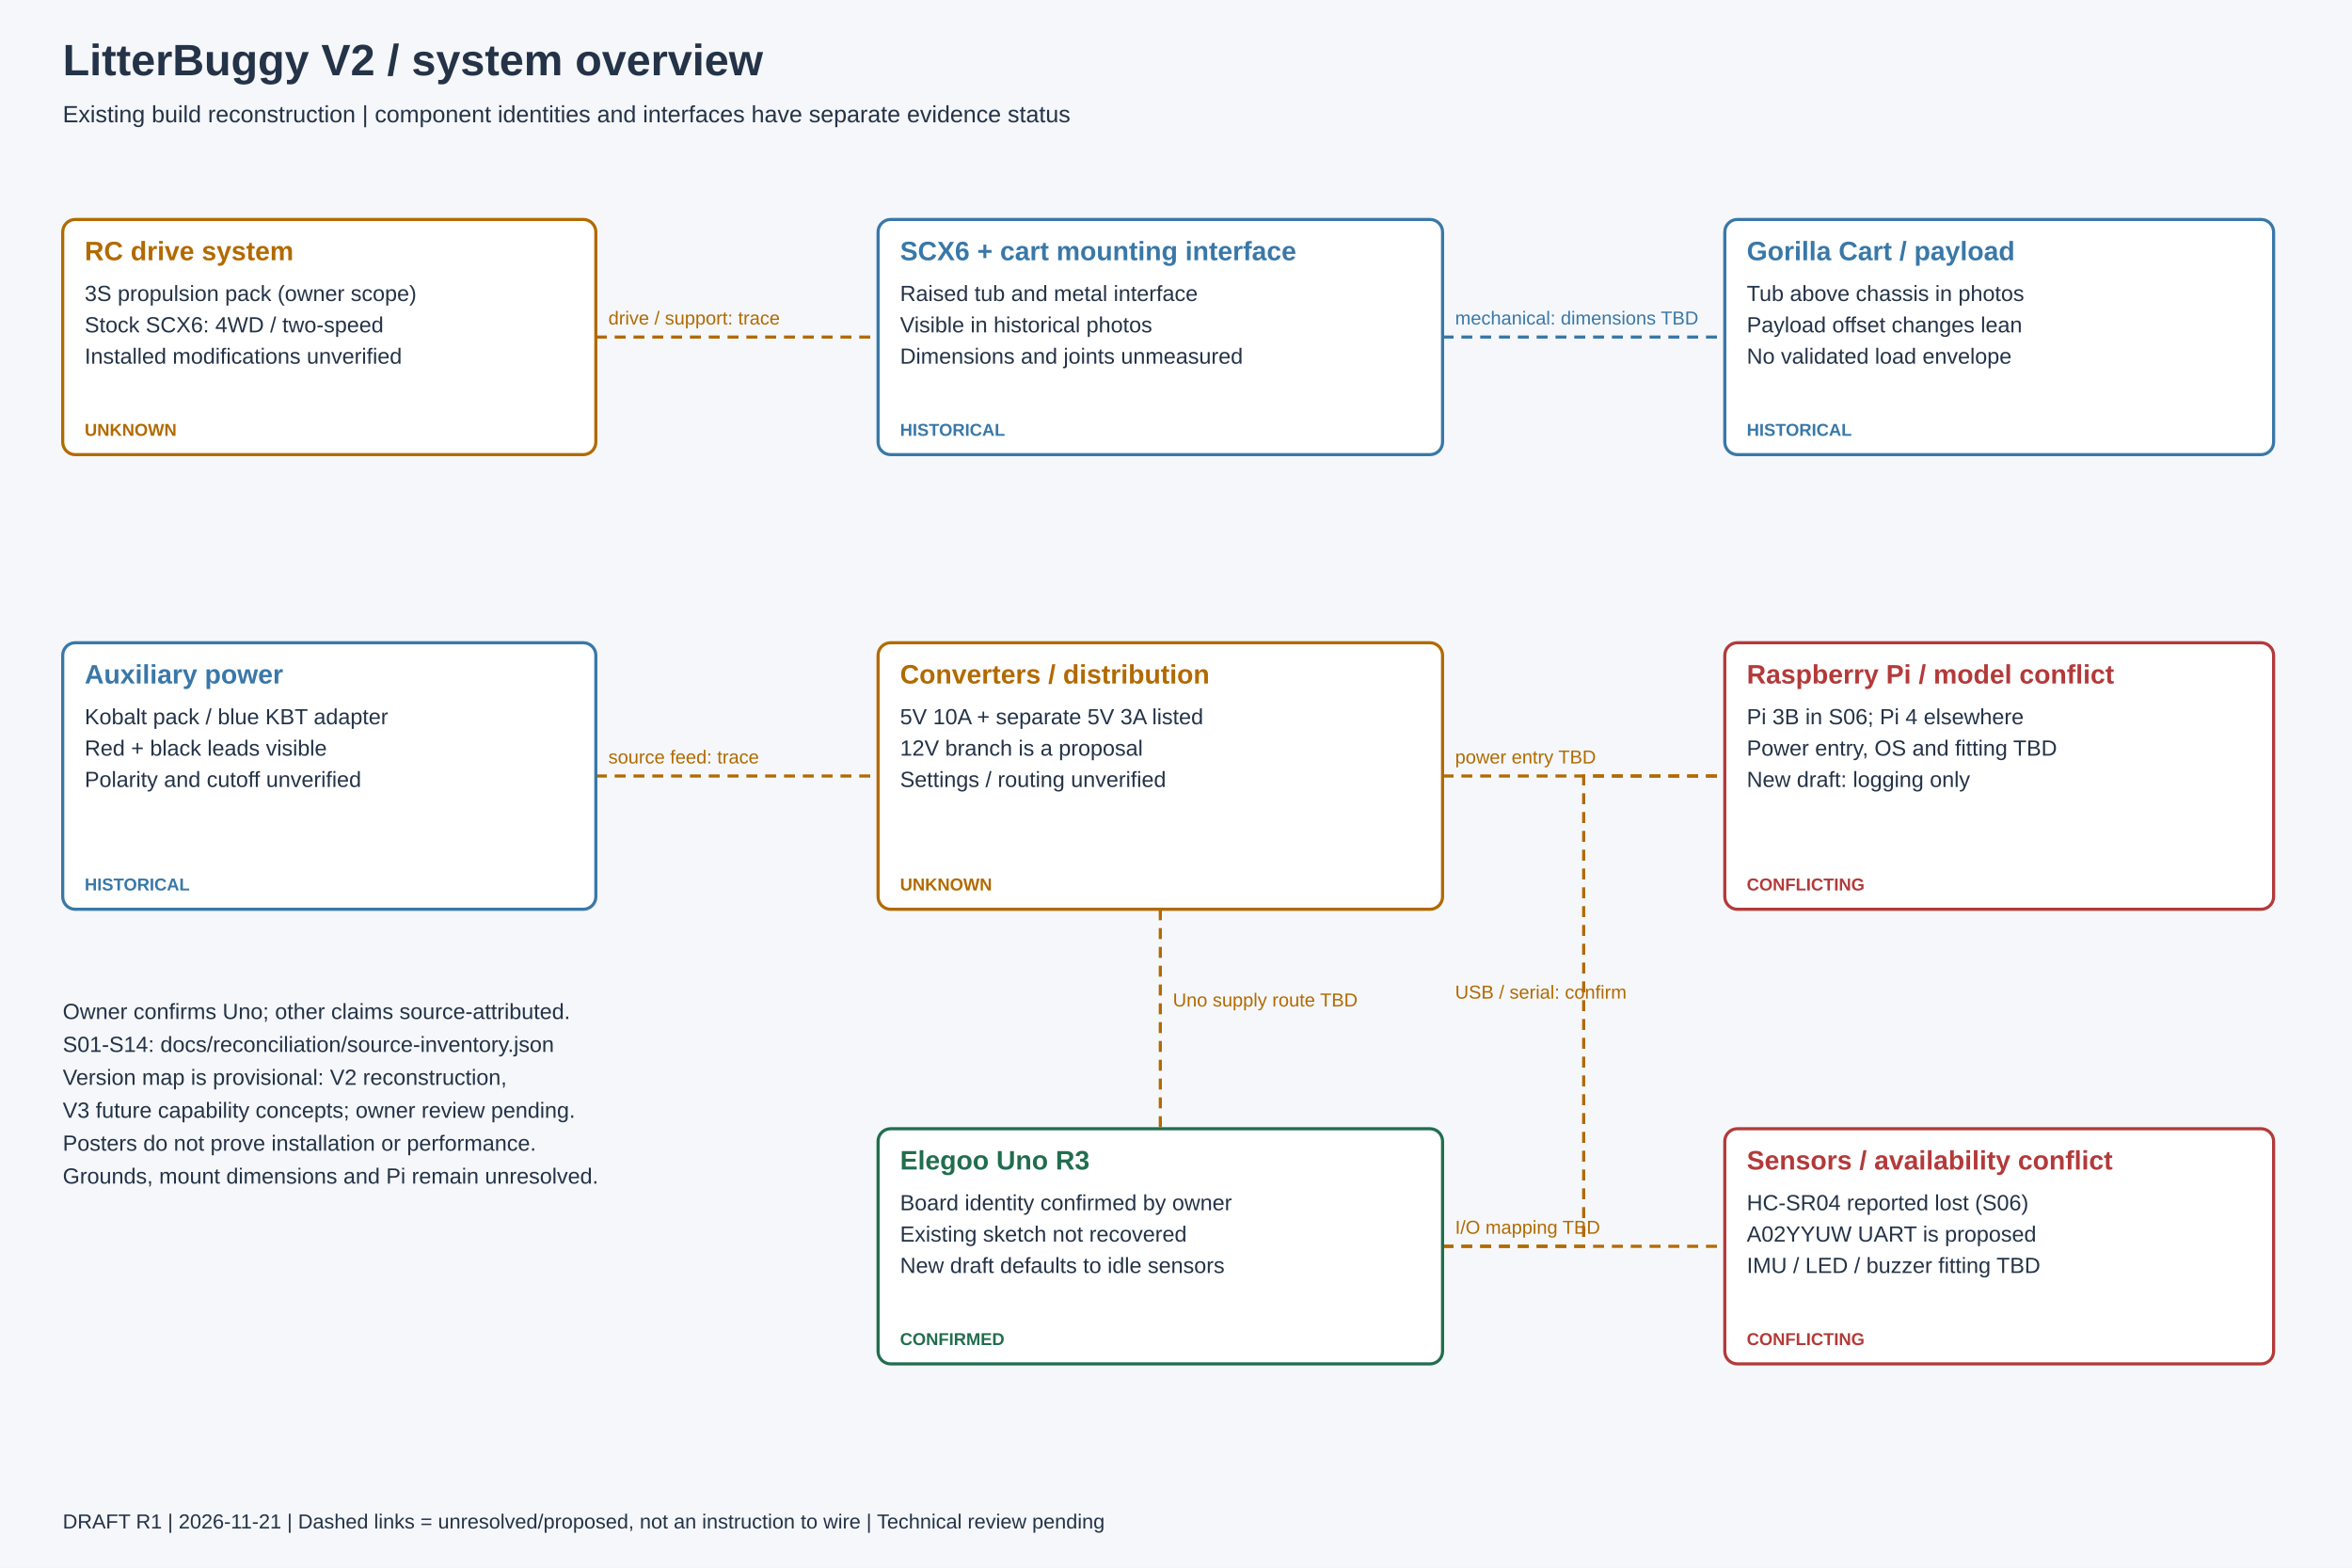
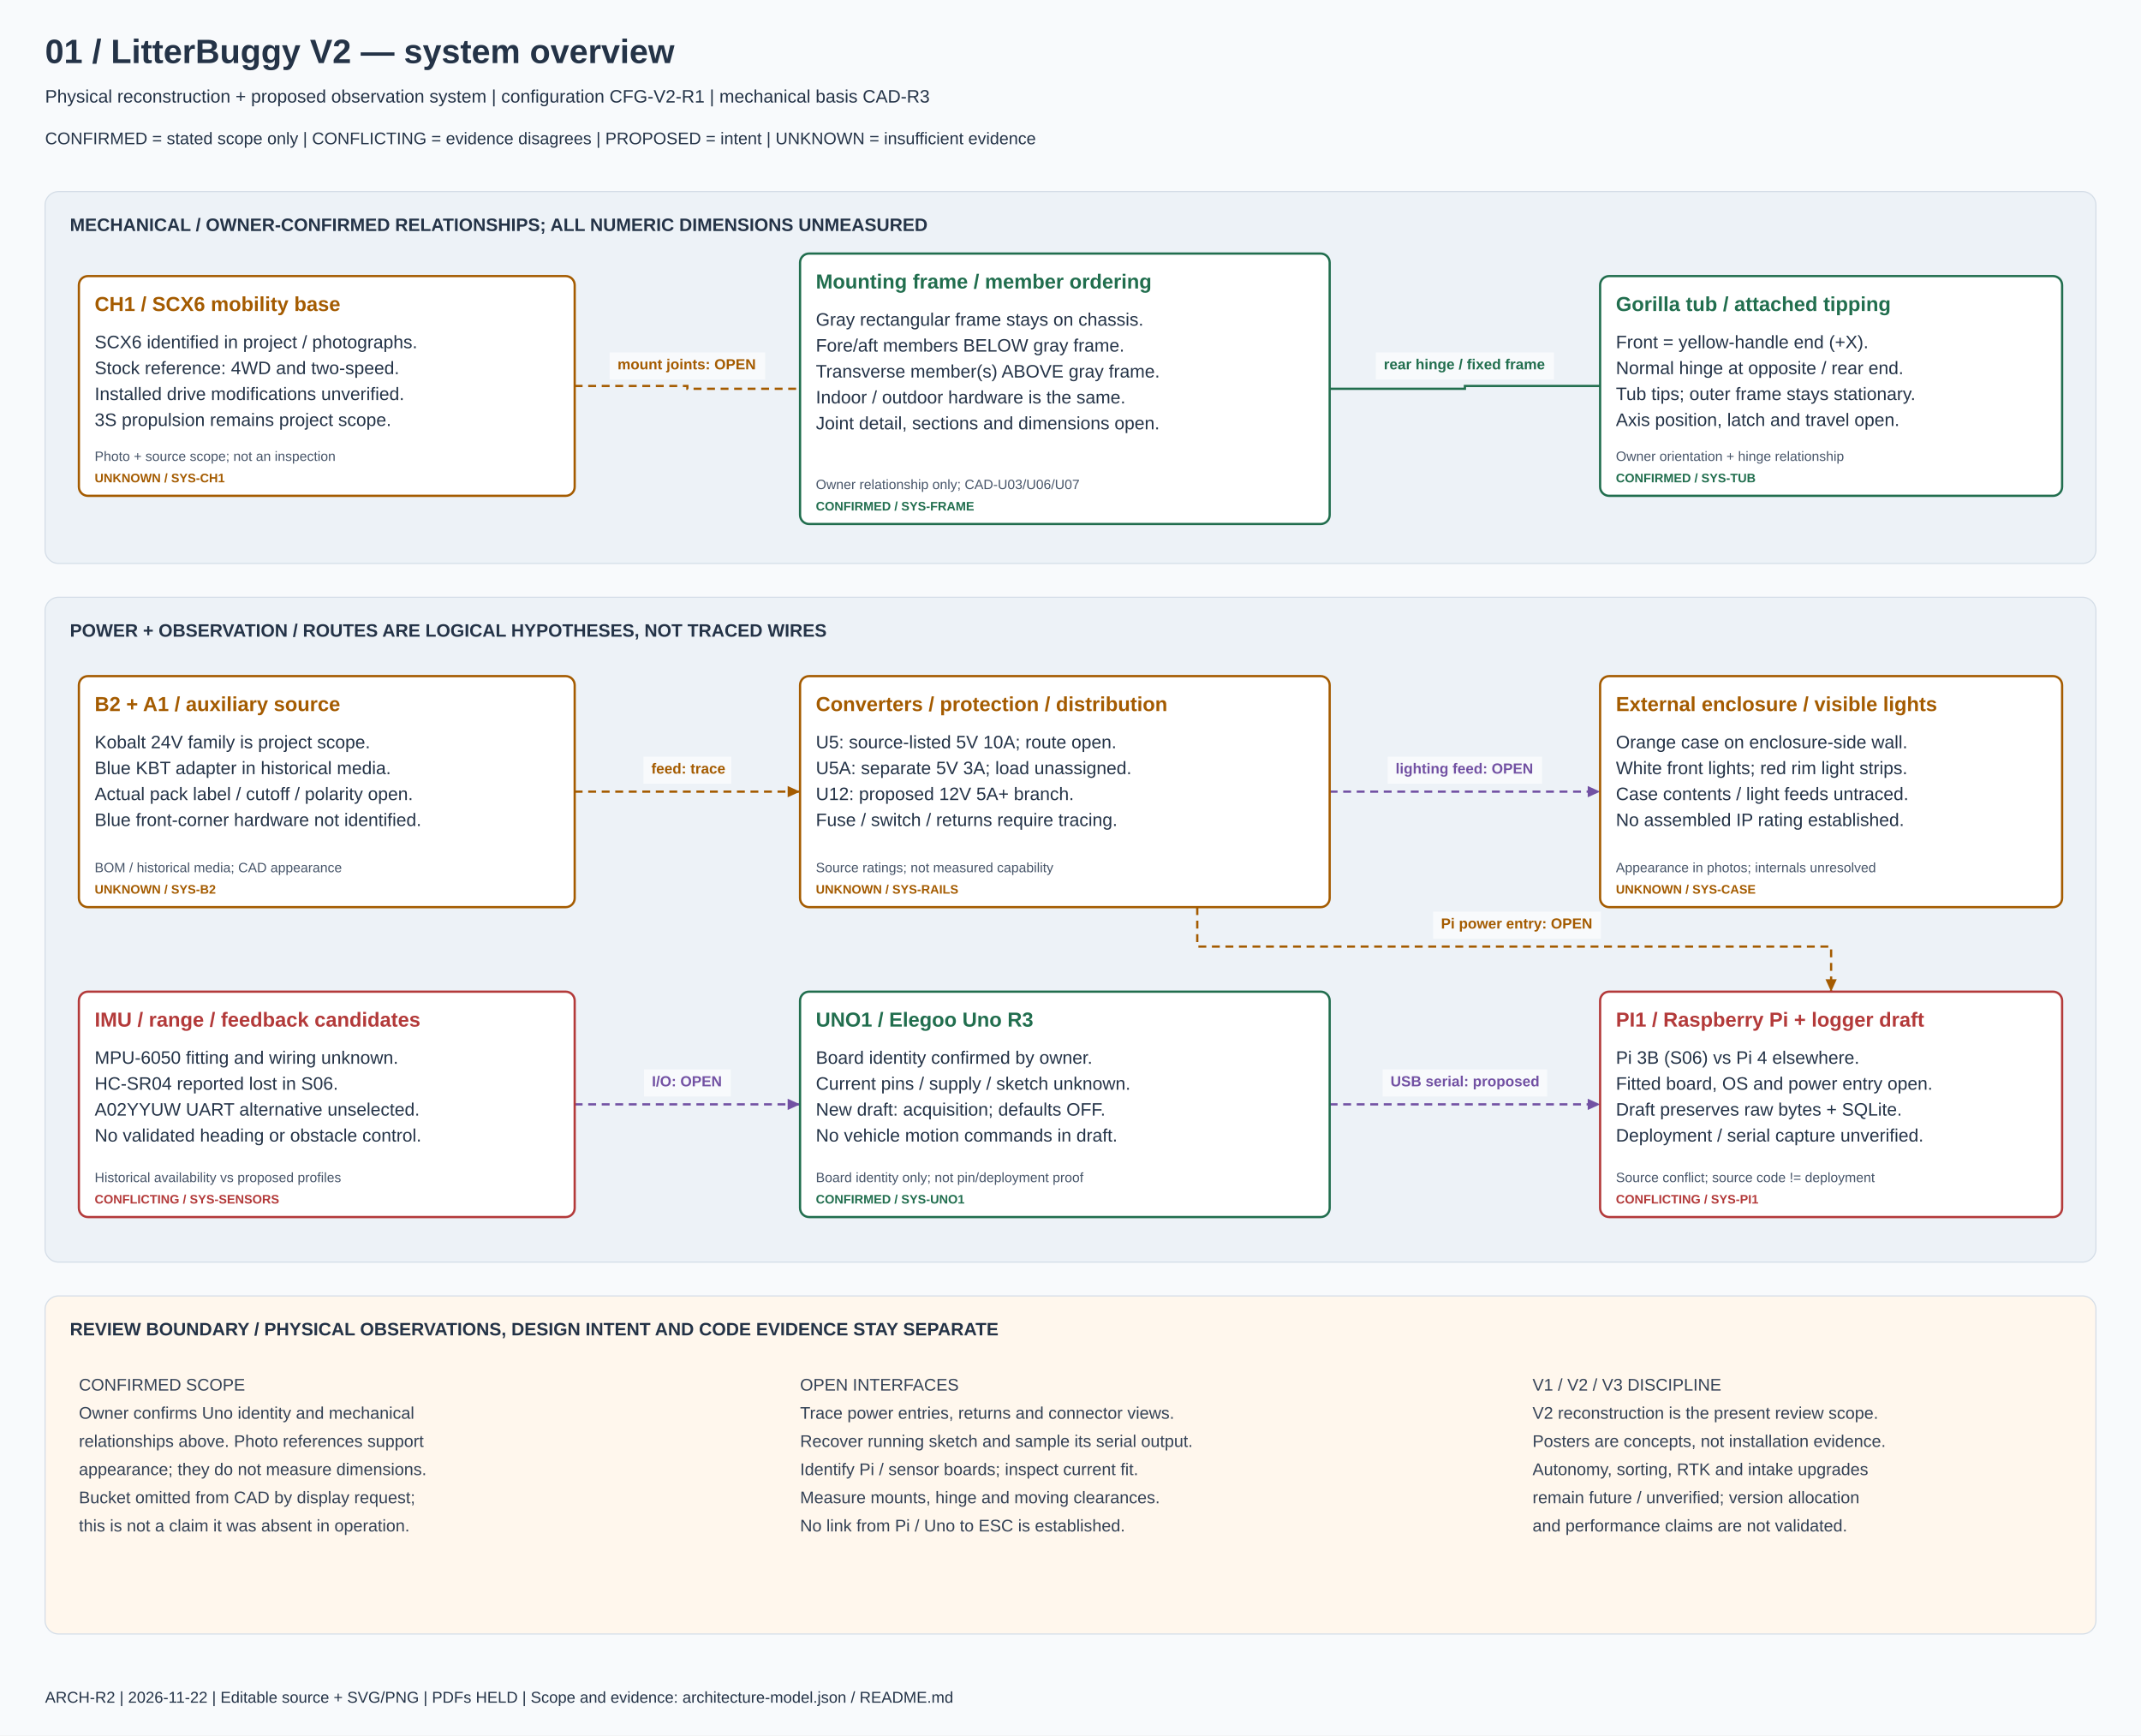
- <svg xmlns="http://www.w3.org/2000/svg" width="1500" height="1000" viewBox="0 0 1500 1000">
-   <rect width="1500" height="1000" fill="#f5f7fa" />
-   <text x="40" y="48" font-family="Arial,sans-serif" font-size="28" font-weight="700" fill="#243347">LitterBuggy V2 / system overview</text>
-   <text x="40" y="78" font-family="Arial,sans-serif" font-size="15" font-weight="400" fill="#243347">Existing build reconstruction | component identities and interfaces have separate evidence status</text>
-   <polyline points="380,215.0 470.0,215.0 470.0,215.0 560,215.0" fill="none" stroke="#b26a00" stroke-width="2" stroke-dasharray="7 5" />
-   <text x="388" y="207.0" font-family="Arial,sans-serif" font-size="12" font-weight="400" fill="#b26a00">drive / support: trace</text>
-   <polyline points="920,215.0 1010.0,215.0 1010.0,215.0 1100,215.0" fill="none" stroke="#3978a8" stroke-width="2" stroke-dasharray="7 5" />
-   <text x="928" y="207.0" font-family="Arial,sans-serif" font-size="12" font-weight="400" fill="#3978a8">mechanical: dimensions TBD</text>
-   <polyline points="380,495.0 470.0,495.0 470.0,495.0 560,495.0" fill="none" stroke="#b26a00" stroke-width="2" stroke-dasharray="7 5" />
-   <text x="388" y="487.0" font-family="Arial,sans-serif" font-size="12" font-weight="400" fill="#b26a00">source feed: trace</text>
-   <polyline points="920,495.0 1010.0,495.0 1010.0,495.0 1100,495.0" fill="none" stroke="#b26a00" stroke-width="2" stroke-dasharray="7 5" />
-   <text x="928" y="487.0" font-family="Arial,sans-serif" font-size="12" font-weight="400" fill="#b26a00">power entry TBD</text>
-   <polyline points="740.0,580 740.0,580 740.0,720 740.0,720" fill="none" stroke="#b26a00" stroke-width="2" stroke-dasharray="7 5" />
-   <text x="748.0" y="642.0" font-family="Arial,sans-serif" font-size="12" font-weight="400" fill="#b26a00">Uno supply route TBD</text>
-   <polyline points="920,795.0 1010.0,795.0 1010.0,495.0 1100,495.0" fill="none" stroke="#b26a00" stroke-width="2" stroke-dasharray="7 5" />
-   <text x="928" y="637.0" font-family="Arial,sans-serif" font-size="12" font-weight="400" fill="#b26a00">USB / serial: confirm</text>
-   <polyline points="920,795.0 1010.0,795.0 1010.0,795.0 1100,795.0" fill="none" stroke="#b26a00" stroke-width="2" stroke-dasharray="7 5" />
-   <text x="928" y="787.0" font-family="Arial,sans-serif" font-size="12" font-weight="400" fill="#b26a00">I/O mapping TBD</text>
-   <rect x="40" y="140" width="340" height="150" rx="8" fill="white" stroke="#b26a00" stroke-width="2" />
-   <text x="54" y="166" font-family="Arial,sans-serif" font-size="17" font-weight="700" fill="#b26a00">RC drive system</text>
-   <text x="54" y="192" font-family="Arial,sans-serif" font-size="14" font-weight="400" fill="#243347">3S propulsion pack (owner scope)</text>
-   <text x="54" y="212" font-family="Arial,sans-serif" font-size="14" font-weight="400" fill="#243347">Stock SCX6: 4WD / two-speed</text>
-   <text x="54" y="232" font-family="Arial,sans-serif" font-size="14" font-weight="400" fill="#243347">Installed modifications unverified</text>
-   <text x="54" y="278" font-family="Arial,sans-serif" font-size="11" font-weight="700" fill="#b26a00">UNKNOWN</text>
-   <rect x="560" y="140" width="360" height="150" rx="8" fill="white" stroke="#3978a8" stroke-width="2" />
-   <text x="574" y="166" font-family="Arial,sans-serif" font-size="17" font-weight="700" fill="#3978a8">SCX6 + cart mounting interface</text>
-   <text x="574" y="192" font-family="Arial,sans-serif" font-size="14" font-weight="400" fill="#243347">Raised tub and metal interface</text>
-   <text x="574" y="212" font-family="Arial,sans-serif" font-size="14" font-weight="400" fill="#243347">Visible in historical photos</text>
-   <text x="574" y="232" font-family="Arial,sans-serif" font-size="14" font-weight="400" fill="#243347">Dimensions and joints unmeasured</text>
-   <text x="574" y="278" font-family="Arial,sans-serif" font-size="11" font-weight="700" fill="#3978a8">HISTORICAL</text>
-   <rect x="1100" y="140" width="350" height="150" rx="8" fill="white" stroke="#3978a8" stroke-width="2" />
-   <text x="1114" y="166" font-family="Arial,sans-serif" font-size="17" font-weight="700" fill="#3978a8">Gorilla Cart / payload</text>
-   <text x="1114" y="192" font-family="Arial,sans-serif" font-size="14" font-weight="400" fill="#243347">Tub above chassis in photos</text>
-   <text x="1114" y="212" font-family="Arial,sans-serif" font-size="14" font-weight="400" fill="#243347">Payload offset changes lean</text>
-   <text x="1114" y="232" font-family="Arial,sans-serif" font-size="14" font-weight="400" fill="#243347">No validated load envelope</text>
-   <text x="1114" y="278" font-family="Arial,sans-serif" font-size="11" font-weight="700" fill="#3978a8">HISTORICAL</text>
-   <rect x="40" y="410" width="340" height="170" rx="8" fill="white" stroke="#3978a8" stroke-width="2" />
-   <text x="54" y="436" font-family="Arial,sans-serif" font-size="17" font-weight="700" fill="#3978a8">Auxiliary power</text>
-   <text x="54" y="462" font-family="Arial,sans-serif" font-size="14" font-weight="400" fill="#243347">Kobalt pack / blue KBT adapter</text>
-   <text x="54" y="482" font-family="Arial,sans-serif" font-size="14" font-weight="400" fill="#243347">Red + black leads visible</text>
-   <text x="54" y="502" font-family="Arial,sans-serif" font-size="14" font-weight="400" fill="#243347">Polarity and cutoff unverified</text>
-   <text x="54" y="568" font-family="Arial,sans-serif" font-size="11" font-weight="700" fill="#3978a8">HISTORICAL</text>
-   <rect x="560" y="410" width="360" height="170" rx="8" fill="white" stroke="#b26a00" stroke-width="2" />
-   <text x="574" y="436" font-family="Arial,sans-serif" font-size="17" font-weight="700" fill="#b26a00">Converters / distribution</text>
-   <text x="574" y="462" font-family="Arial,sans-serif" font-size="14" font-weight="400" fill="#243347">5V 10A + separate 5V 3A listed</text>
-   <text x="574" y="482" font-family="Arial,sans-serif" font-size="14" font-weight="400" fill="#243347">12V branch is a proposal</text>
-   <text x="574" y="502" font-family="Arial,sans-serif" font-size="14" font-weight="400" fill="#243347">Settings / routing unverified</text>
-   <text x="574" y="568" font-family="Arial,sans-serif" font-size="11" font-weight="700" fill="#b26a00">UNKNOWN</text>
-   <rect x="1100" y="410" width="350" height="170" rx="8" fill="white" stroke="#b33a3a" stroke-width="2" />
-   <text x="1114" y="436" font-family="Arial,sans-serif" font-size="17" font-weight="700" fill="#b33a3a">Raspberry Pi / model conflict</text>
-   <text x="1114" y="462" font-family="Arial,sans-serif" font-size="14" font-weight="400" fill="#243347">Pi 3B in S06; Pi 4 elsewhere</text>
-   <text x="1114" y="482" font-family="Arial,sans-serif" font-size="14" font-weight="400" fill="#243347">Power entry, OS and fitting TBD</text>
-   <text x="1114" y="502" font-family="Arial,sans-serif" font-size="14" font-weight="400" fill="#243347">New draft: logging only</text>
-   <text x="1114" y="568" font-family="Arial,sans-serif" font-size="11" font-weight="700" fill="#b33a3a">CONFLICTING</text>
-   <rect x="560" y="720" width="360" height="150" rx="8" fill="white" stroke="#216e4e" stroke-width="2" />
-   <text x="574" y="746" font-family="Arial,sans-serif" font-size="17" font-weight="700" fill="#216e4e">Elegoo Uno R3</text>
-   <text x="574" y="772" font-family="Arial,sans-serif" font-size="14" font-weight="400" fill="#243347">Board identity confirmed by owner</text>
-   <text x="574" y="792" font-family="Arial,sans-serif" font-size="14" font-weight="400" fill="#243347">Existing sketch not recovered</text>
-   <text x="574" y="812" font-family="Arial,sans-serif" font-size="14" font-weight="400" fill="#243347">New draft defaults to idle sensors</text>
-   <text x="574" y="858" font-family="Arial,sans-serif" font-size="11" font-weight="700" fill="#216e4e">CONFIRMED</text>
-   <rect x="1100" y="720" width="350" height="150" rx="8" fill="white" stroke="#b33a3a" stroke-width="2" />
-   <text x="1114" y="746" font-family="Arial,sans-serif" font-size="17" font-weight="700" fill="#b33a3a">Sensors / availability conflict</text>
-   <text x="1114" y="772" font-family="Arial,sans-serif" font-size="14" font-weight="400" fill="#243347">HC-SR04 reported lost (S06)</text>
-   <text x="1114" y="792" font-family="Arial,sans-serif" font-size="14" font-weight="400" fill="#243347">A02YYUW UART is proposed</text>
-   <text x="1114" y="812" font-family="Arial,sans-serif" font-size="14" font-weight="400" fill="#243347">IMU / LED / buzzer fitting TBD</text>
-   <text x="1114" y="858" font-family="Arial,sans-serif" font-size="11" font-weight="700" fill="#b33a3a">CONFLICTING</text>
-   <text x="40" y="650" font-family="Arial,sans-serif" font-size="14" font-weight="400" fill="#243347">Owner confirms Uno; other claims source-attributed.</text>
-   <text x="40" y="671" font-family="Arial,sans-serif" font-size="14" font-weight="400" fill="#243347">S01-S14: docs/reconciliation/source-inventory.json</text>
-   <text x="40" y="692" font-family="Arial,sans-serif" font-size="14" font-weight="400" fill="#243347">Version map is provisional: V2 reconstruction,</text>
-   <text x="40" y="713" font-family="Arial,sans-serif" font-size="14" font-weight="400" fill="#243347">V3 future capability concepts; owner review pending.</text>
-   <text x="40" y="734" font-family="Arial,sans-serif" font-size="14" font-weight="400" fill="#243347">Posters do not prove installation or performance.</text>
-   <text x="40" y="755" font-family="Arial,sans-serif" font-size="14" font-weight="400" fill="#243347">Grounds, mount dimensions and Pi remain unresolved.</text>
-   <text x="40" y="975" font-family="Arial,sans-serif" font-size="13" font-weight="400" fill="#243347">DRAFT R1 | 2026-11-21 | Dashed links = unresolved/proposed, not an instruction to wire | Technical review pending</text>
+ <svg xmlns="http://www.w3.org/2000/svg" width="1900" height="1540" viewBox="0 0 1900 1540" role="img">
+   <rect width="1900" height="1540" fill="#f8fafc" />
+   <rect x="40" y="170" width="1820" height="330" rx="12" fill="#edf2f7" stroke="#d4dde7" />
+   <rect x="40" y="530" width="1820" height="590" rx="12" fill="#edf2f7" stroke="#d4dde7" />
+   <rect x="40" y="1150" width="1820" height="300" rx="12" fill="#fff7ed" stroke="#d4dde7" />
+   <polyline id="SYS-E01" points="510,342.5 610.0,342.5 610.0,345.0 710,345.0" fill="none" stroke="#a45b00" stroke-width="2" stroke-dasharray="7 5" />
+   <polyline id="SYS-E02" points="1180,345.0 1300.0,345.0 1300.0,342.5 1420,342.5" fill="none" stroke="#216e4e" stroke-width="2" />
+   <polyline id="SYS-E03" points="510,702.5 710,702.5" fill="none" stroke="#a45b00" stroke-width="2" stroke-dasharray="7 5" />
+   <polygon points="710,702.5 699.0,697.5 699.0,707.5" fill="#a45b00" />
+   <polyline id="SYS-E04" points="1180,702.5 1420,702.5" fill="none" stroke="#7251a3" stroke-width="2" stroke-dasharray="7 5" />
+   <polygon points="1420,702.5 1409.0,697.5 1409.0,707.5" fill="#7251a3" />
+   <polyline id="SYS-E05" points="1062.5,805 1062.5,840 1625,840 1625.0,880" fill="none" stroke="#a45b00" stroke-width="2" stroke-dasharray="7 5" />
+   <polygon points="1625.0,880 1630.0,869.0 1620.0,869.0" fill="#a45b00" />
+   <polyline id="SYS-E06" points="510,980.0 710,980.0" fill="none" stroke="#7251a3" stroke-width="2" stroke-dasharray="7 5" />
+   <polygon points="710,980.0 699.0,975.0 699.0,985.0" fill="#7251a3" />
+   <polyline id="SYS-E07" points="1180,980.0 1420,980.0" fill="none" stroke="#7251a3" stroke-width="2" stroke-dasharray="7 5" />
+   <polygon points="1420,980.0 1409.0,975.0 1409.0,985.0" fill="#7251a3" />
+   <rect id="SYS-CH1" x="70" y="245" width="440" height="195" rx="8" fill="white" stroke="#a45b00" stroke-width="2" />
+   <rect id="SYS-FRAME" x="710" y="225" width="470" height="240" rx="8" fill="white" stroke="#216e4e" stroke-width="2" />
+   <rect id="SYS-TUB" x="1420" y="245" width="410" height="195" rx="8" fill="white" stroke="#216e4e" stroke-width="2" />
+   <rect id="SYS-B2" x="70" y="600" width="440" height="205" rx="8" fill="white" stroke="#a45b00" stroke-width="2" />
+   <rect id="SYS-RAILS" x="710" y="600" width="470" height="205" rx="8" fill="white" stroke="#a45b00" stroke-width="2" />
+   <rect id="SYS-CASE" x="1420" y="600" width="410" height="205" rx="8" fill="white" stroke="#a45b00" stroke-width="2" />
+   <rect id="SYS-SENSORS" x="70" y="880" width="440" height="200" rx="8" fill="white" stroke="#b33a3a" stroke-width="2" />
+   <rect id="SYS-UNO1" x="710" y="880" width="470" height="200" rx="8" fill="white" stroke="#216e4e" stroke-width="2" />
+   <rect id="SYS-PI1" x="1420" y="880" width="410" height="200" rx="8" fill="white" stroke="#b33a3a" stroke-width="2" />
+   <text id="title" x="40" y="56" font-family="Arial,DejaVu Sans,sans-serif" font-size="30" font-weight="700" fill="#243347">01 / LitterBuggy V2 — system overview</text>
+   <text id="subtitle" x="40" y="91" font-family="Arial,DejaVu Sans,sans-serif" font-size="16" font-weight="400" fill="#243347">Physical reconstruction + proposed observation system | configuration CFG-V2-R1 | mechanical basis CAD-R3</text>
+   <text id="legend" x="40" y="128" font-family="Arial,DejaVu Sans,sans-serif" font-size="15" font-weight="400" fill="#243347">CONFIRMED = stated scope only   |   CONFLICTING = evidence disagrees   |   PROPOSED = intent   |   UNKNOWN = insufficient evidence</text>
+   <text id="mechanical-title" x="62" y="205" font-family="Arial,DejaVu Sans,sans-serif" font-size="16" font-weight="700" fill="#243347">MECHANICAL / OWNER-CONFIRMED RELATIONSHIPS; ALL NUMERIC DIMENSIONS UNMEASURED</text>
+   <text id="observation-title" x="62" y="565" font-family="Arial,DejaVu Sans,sans-serif" font-size="16" font-weight="700" fill="#243347">POWER + OBSERVATION / ROUTES ARE LOGICAL HYPOTHESES, NOT TRACED WIRES</text>
+   <text id="review-title" x="62" y="1185" font-family="Arial,DejaVu Sans,sans-serif" font-size="16" font-weight="700" fill="#243347">REVIEW BOUNDARY / PHYSICAL OBSERVATIONS, DESIGN INTENT AND CODE EVIDENCE STAY SEPARATE</text>
+   <text id="SYS-CH1-title" x="84" y="276" font-family="Arial,DejaVu Sans,sans-serif" font-size="18" font-weight="700" fill="#a45b00">CH1 / SCX6 mobility base</text>
+   <text id="SYS-CH1-line-0" x="84" y="309" font-family="Arial,DejaVu Sans,sans-serif" font-size="16" font-weight="400" fill="#243347">SCX6 identified in project / photographs.</text>
+   <text id="SYS-CH1-line-1" x="84" y="332" font-family="Arial,DejaVu Sans,sans-serif" font-size="16" font-weight="400" fill="#243347">Stock reference: 4WD and two-speed.</text>
+   <text id="SYS-CH1-line-2" x="84" y="355" font-family="Arial,DejaVu Sans,sans-serif" font-size="16" font-weight="400" fill="#243347">Installed drive modifications unverified.</text>
+   <text id="SYS-CH1-line-3" x="84" y="378" font-family="Arial,DejaVu Sans,sans-serif" font-size="16" font-weight="400" fill="#243347">3S propulsion remains project scope.</text>
+   <text id="SYS-CH1-basis" x="84" y="409" font-family="Arial,DejaVu Sans,sans-serif" font-size="12" font-weight="400" fill="#475569">Photo + source scope; not an inspection</text>
+   <text id="SYS-CH1-status" x="84" y="428" font-family="Arial,DejaVu Sans,sans-serif" font-size="11" font-weight="700" fill="#a45b00">UNKNOWN  /  SYS-CH1</text>
+   <text id="SYS-FRAME-title" x="724" y="256" font-family="Arial,DejaVu Sans,sans-serif" font-size="18" font-weight="700" fill="#216e4e">Mounting frame / member ordering</text>
+   <text id="SYS-FRAME-line-0" x="724" y="289" font-family="Arial,DejaVu Sans,sans-serif" font-size="16" font-weight="400" fill="#243347">Gray rectangular frame stays on chassis.</text>
+   <text id="SYS-FRAME-line-1" x="724" y="312" font-family="Arial,DejaVu Sans,sans-serif" font-size="16" font-weight="400" fill="#243347">Fore/aft members BELOW gray frame.</text>
+   <text id="SYS-FRAME-line-2" x="724" y="335" font-family="Arial,DejaVu Sans,sans-serif" font-size="16" font-weight="400" fill="#243347">Transverse member(s) ABOVE gray frame.</text>
+   <text id="SYS-FRAME-line-3" x="724" y="358" font-family="Arial,DejaVu Sans,sans-serif" font-size="16" font-weight="400" fill="#243347">Indoor / outdoor hardware is the same.</text>
+   <text id="SYS-FRAME-line-4" x="724" y="381" font-family="Arial,DejaVu Sans,sans-serif" font-size="16" font-weight="400" fill="#243347">Joint detail, sections and dimensions open.</text>
+   <text id="SYS-FRAME-basis" x="724" y="434" font-family="Arial,DejaVu Sans,sans-serif" font-size="12" font-weight="400" fill="#475569">Owner relationship only; CAD-U03/U06/U07</text>
+   <text id="SYS-FRAME-status" x="724" y="453" font-family="Arial,DejaVu Sans,sans-serif" font-size="11" font-weight="700" fill="#216e4e">CONFIRMED  /  SYS-FRAME</text>
+   <text id="SYS-TUB-title" x="1434" y="276" font-family="Arial,DejaVu Sans,sans-serif" font-size="18" font-weight="700" fill="#216e4e">Gorilla tub / attached tipping</text>
+   <text id="SYS-TUB-line-0" x="1434" y="309" font-family="Arial,DejaVu Sans,sans-serif" font-size="16" font-weight="400" fill="#243347">Front = yellow-handle end (+X).</text>
+   <text id="SYS-TUB-line-1" x="1434" y="332" font-family="Arial,DejaVu Sans,sans-serif" font-size="16" font-weight="400" fill="#243347">Normal hinge at opposite / rear end.</text>
+   <text id="SYS-TUB-line-2" x="1434" y="355" font-family="Arial,DejaVu Sans,sans-serif" font-size="16" font-weight="400" fill="#243347">Tub tips; outer frame stays stationary.</text>
+   <text id="SYS-TUB-line-3" x="1434" y="378" font-family="Arial,DejaVu Sans,sans-serif" font-size="16" font-weight="400" fill="#243347">Axis position, latch and travel open.</text>
+   <text id="SYS-TUB-basis" x="1434" y="409" font-family="Arial,DejaVu Sans,sans-serif" font-size="12" font-weight="400" fill="#475569">Owner orientation + hinge relationship</text>
+   <text id="SYS-TUB-status" x="1434" y="428" font-family="Arial,DejaVu Sans,sans-serif" font-size="11" font-weight="700" fill="#216e4e">CONFIRMED  /  SYS-TUB</text>
+   <text id="SYS-B2-title" x="84" y="631" font-family="Arial,DejaVu Sans,sans-serif" font-size="18" font-weight="700" fill="#a45b00">B2 + A1 / auxiliary source</text>
+   <text id="SYS-B2-line-0" x="84" y="664" font-family="Arial,DejaVu Sans,sans-serif" font-size="16" font-weight="400" fill="#243347">Kobalt 24V family is project scope.</text>
+   <text id="SYS-B2-line-1" x="84" y="687" font-family="Arial,DejaVu Sans,sans-serif" font-size="16" font-weight="400" fill="#243347">Blue KBT adapter in historical media.</text>
+   <text id="SYS-B2-line-2" x="84" y="710" font-family="Arial,DejaVu Sans,sans-serif" font-size="16" font-weight="400" fill="#243347">Actual pack label / cutoff / polarity open.</text>
+   <text id="SYS-B2-line-3" x="84" y="733" font-family="Arial,DejaVu Sans,sans-serif" font-size="16" font-weight="400" fill="#243347">Blue front-corner hardware not identified.</text>
+   <text id="SYS-B2-basis" x="84" y="774" font-family="Arial,DejaVu Sans,sans-serif" font-size="12" font-weight="400" fill="#475569">BOM / historical media; CAD appearance</text>
+   <text id="SYS-B2-status" x="84" y="793" font-family="Arial,DejaVu Sans,sans-serif" font-size="11" font-weight="700" fill="#a45b00">UNKNOWN  /  SYS-B2</text>
+   <text id="SYS-RAILS-title" x="724" y="631" font-family="Arial,DejaVu Sans,sans-serif" font-size="18" font-weight="700" fill="#a45b00">Converters / protection / distribution</text>
+   <text id="SYS-RAILS-line-0" x="724" y="664" font-family="Arial,DejaVu Sans,sans-serif" font-size="16" font-weight="400" fill="#243347">U5: source-listed 5V 10A; route open.</text>
+   <text id="SYS-RAILS-line-1" x="724" y="687" font-family="Arial,DejaVu Sans,sans-serif" font-size="16" font-weight="400" fill="#243347">U5A: separate 5V 3A; load unassigned.</text>
+   <text id="SYS-RAILS-line-2" x="724" y="710" font-family="Arial,DejaVu Sans,sans-serif" font-size="16" font-weight="400" fill="#243347">U12: proposed 12V 5A+ branch.</text>
+   <text id="SYS-RAILS-line-3" x="724" y="733" font-family="Arial,DejaVu Sans,sans-serif" font-size="16" font-weight="400" fill="#243347">Fuse / switch / returns require tracing.</text>
+   <text id="SYS-RAILS-basis" x="724" y="774" font-family="Arial,DejaVu Sans,sans-serif" font-size="12" font-weight="400" fill="#475569">Source ratings; not measured capability</text>
+   <text id="SYS-RAILS-status" x="724" y="793" font-family="Arial,DejaVu Sans,sans-serif" font-size="11" font-weight="700" fill="#a45b00">UNKNOWN  /  SYS-RAILS</text>
+   <text id="SYS-CASE-title" x="1434" y="631" font-family="Arial,DejaVu Sans,sans-serif" font-size="18" font-weight="700" fill="#a45b00">External enclosure / visible lights</text>
+   <text id="SYS-CASE-line-0" x="1434" y="664" font-family="Arial,DejaVu Sans,sans-serif" font-size="16" font-weight="400" fill="#243347">Orange case on enclosure-side wall.</text>
+   <text id="SYS-CASE-line-1" x="1434" y="687" font-family="Arial,DejaVu Sans,sans-serif" font-size="16" font-weight="400" fill="#243347">White front lights; red rim light strips.</text>
+   <text id="SYS-CASE-line-2" x="1434" y="710" font-family="Arial,DejaVu Sans,sans-serif" font-size="16" font-weight="400" fill="#243347">Case contents / light feeds untraced.</text>
+   <text id="SYS-CASE-line-3" x="1434" y="733" font-family="Arial,DejaVu Sans,sans-serif" font-size="16" font-weight="400" fill="#243347">No assembled IP rating established.</text>
+   <text id="SYS-CASE-basis" x="1434" y="774" font-family="Arial,DejaVu Sans,sans-serif" font-size="12" font-weight="400" fill="#475569">Appearance in photos; internals unresolved</text>
+   <text id="SYS-CASE-status" x="1434" y="793" font-family="Arial,DejaVu Sans,sans-serif" font-size="11" font-weight="700" fill="#a45b00">UNKNOWN  /  SYS-CASE</text>
+   <text id="SYS-SENSORS-title" x="84" y="911" font-family="Arial,DejaVu Sans,sans-serif" font-size="18" font-weight="700" fill="#b33a3a">IMU / range / feedback candidates</text>
+   <text id="SYS-SENSORS-line-0" x="84" y="944" font-family="Arial,DejaVu Sans,sans-serif" font-size="16" font-weight="400" fill="#243347">MPU-6050 fitting and wiring unknown.</text>
+   <text id="SYS-SENSORS-line-1" x="84" y="967" font-family="Arial,DejaVu Sans,sans-serif" font-size="16" font-weight="400" fill="#243347">HC-SR04 reported lost in S06.</text>
+   <text id="SYS-SENSORS-line-2" x="84" y="990" font-family="Arial,DejaVu Sans,sans-serif" font-size="16" font-weight="400" fill="#243347">A02YYUW UART alternative unselected.</text>
+   <text id="SYS-SENSORS-line-3" x="84" y="1013" font-family="Arial,DejaVu Sans,sans-serif" font-size="16" font-weight="400" fill="#243347">No validated heading or obstacle control.</text>
+   <text id="SYS-SENSORS-basis" x="84" y="1049" font-family="Arial,DejaVu Sans,sans-serif" font-size="12" font-weight="400" fill="#475569">Historical availability vs proposed profiles</text>
+   <text id="SYS-SENSORS-status" x="84" y="1068" font-family="Arial,DejaVu Sans,sans-serif" font-size="11" font-weight="700" fill="#b33a3a">CONFLICTING  /  SYS-SENSORS</text>
+   <text id="SYS-UNO1-title" x="724" y="911" font-family="Arial,DejaVu Sans,sans-serif" font-size="18" font-weight="700" fill="#216e4e">UNO1 / Elegoo Uno R3</text>
+   <text id="SYS-UNO1-line-0" x="724" y="944" font-family="Arial,DejaVu Sans,sans-serif" font-size="16" font-weight="400" fill="#243347">Board identity confirmed by owner.</text>
+   <text id="SYS-UNO1-line-1" x="724" y="967" font-family="Arial,DejaVu Sans,sans-serif" font-size="16" font-weight="400" fill="#243347">Current pins / supply / sketch unknown.</text>
+   <text id="SYS-UNO1-line-2" x="724" y="990" font-family="Arial,DejaVu Sans,sans-serif" font-size="16" font-weight="400" fill="#243347">New draft: acquisition; defaults OFF.</text>
+   <text id="SYS-UNO1-line-3" x="724" y="1013" font-family="Arial,DejaVu Sans,sans-serif" font-size="16" font-weight="400" fill="#243347">No vehicle motion commands in draft.</text>
+   <text id="SYS-UNO1-basis" x="724" y="1049" font-family="Arial,DejaVu Sans,sans-serif" font-size="12" font-weight="400" fill="#475569">Board identity only; not pin/deployment proof</text>
+   <text id="SYS-UNO1-status" x="724" y="1068" font-family="Arial,DejaVu Sans,sans-serif" font-size="11" font-weight="700" fill="#216e4e">CONFIRMED  /  SYS-UNO1</text>
+   <text id="SYS-PI1-title" x="1434" y="911" font-family="Arial,DejaVu Sans,sans-serif" font-size="18" font-weight="700" fill="#b33a3a">PI1 / Raspberry Pi + logger draft</text>
+   <text id="SYS-PI1-line-0" x="1434" y="944" font-family="Arial,DejaVu Sans,sans-serif" font-size="16" font-weight="400" fill="#243347">Pi 3B (S06) vs Pi 4 elsewhere.</text>
+   <text id="SYS-PI1-line-1" x="1434" y="967" font-family="Arial,DejaVu Sans,sans-serif" font-size="16" font-weight="400" fill="#243347">Fitted board, OS and power entry open.</text>
+   <text id="SYS-PI1-line-2" x="1434" y="990" font-family="Arial,DejaVu Sans,sans-serif" font-size="16" font-weight="400" fill="#243347">Draft preserves raw bytes + SQLite.</text>
+   <text id="SYS-PI1-line-3" x="1434" y="1013" font-family="Arial,DejaVu Sans,sans-serif" font-size="16" font-weight="400" fill="#243347">Deployment / serial capture unverified.</text>
+   <text id="SYS-PI1-basis" x="1434" y="1049" font-family="Arial,DejaVu Sans,sans-serif" font-size="12" font-weight="400" fill="#475569">Source conflict; source code != deployment</text>
+   <text id="SYS-PI1-status" x="1434" y="1068" font-family="Arial,DejaVu Sans,sans-serif" font-size="11" font-weight="700" fill="#b33a3a">CONFLICTING  /  SYS-PI1</text>
+   <text id="review-left-0" x="70" y="1234" font-family="Arial,DejaVu Sans,sans-serif" font-size="15" font-weight="400" fill="#334155">CONFIRMED SCOPE</text>
+   <text id="review-left-1" x="70" y="1259" font-family="Arial,DejaVu Sans,sans-serif" font-size="15" font-weight="400" fill="#334155">Owner confirms Uno identity and mechanical</text>
+   <text id="review-left-2" x="70" y="1284" font-family="Arial,DejaVu Sans,sans-serif" font-size="15" font-weight="400" fill="#334155">relationships above. Photo references support</text>
+   <text id="review-left-3" x="70" y="1309" font-family="Arial,DejaVu Sans,sans-serif" font-size="15" font-weight="400" fill="#334155">appearance; they do not measure dimensions.</text>
+   <text id="review-left-4" x="70" y="1334" font-family="Arial,DejaVu Sans,sans-serif" font-size="15" font-weight="400" fill="#334155">Bucket omitted from CAD by display request;</text>
+   <text id="review-left-5" x="70" y="1359" font-family="Arial,DejaVu Sans,sans-serif" font-size="15" font-weight="400" fill="#334155">this is not a claim it was absent in operation.</text>
+   <text id="review-mid-0" x="710" y="1234" font-family="Arial,DejaVu Sans,sans-serif" font-size="15" font-weight="400" fill="#334155">OPEN INTERFACES</text>
+   <text id="review-mid-1" x="710" y="1259" font-family="Arial,DejaVu Sans,sans-serif" font-size="15" font-weight="400" fill="#334155">Trace power entries, returns and connector views.</text>
+   <text id="review-mid-2" x="710" y="1284" font-family="Arial,DejaVu Sans,sans-serif" font-size="15" font-weight="400" fill="#334155">Recover running sketch and sample its serial output.</text>
+   <text id="review-mid-3" x="710" y="1309" font-family="Arial,DejaVu Sans,sans-serif" font-size="15" font-weight="400" fill="#334155">Identify Pi / sensor boards; inspect current fit.</text>
+   <text id="review-mid-4" x="710" y="1334" font-family="Arial,DejaVu Sans,sans-serif" font-size="15" font-weight="400" fill="#334155">Measure mounts, hinge and moving clearances.</text>
+   <text id="review-mid-5" x="710" y="1359" font-family="Arial,DejaVu Sans,sans-serif" font-size="15" font-weight="400" fill="#334155">No link from Pi / Uno to ESC is established.</text>
+   <text id="review-right-0" x="1360" y="1234" font-family="Arial,DejaVu Sans,sans-serif" font-size="15" font-weight="400" fill="#334155">V1 / V2 / V3 DISCIPLINE</text>
+   <text id="review-right-1" x="1360" y="1259" font-family="Arial,DejaVu Sans,sans-serif" font-size="15" font-weight="400" fill="#334155">V2 reconstruction is the present review scope.</text>
+   <text id="review-right-2" x="1360" y="1284" font-family="Arial,DejaVu Sans,sans-serif" font-size="15" font-weight="400" fill="#334155">Posters are concepts, not installation evidence.</text>
+   <text id="review-right-3" x="1360" y="1309" font-family="Arial,DejaVu Sans,sans-serif" font-size="15" font-weight="400" fill="#334155">Autonomy, sorting, RTK and intake upgrades</text>
+   <text id="review-right-4" x="1360" y="1334" font-family="Arial,DejaVu Sans,sans-serif" font-size="15" font-weight="400" fill="#334155">remain future / unverified; version allocation</text>
+   <text id="review-right-5" x="1360" y="1359" font-family="Arial,DejaVu Sans,sans-serif" font-size="15" font-weight="400" fill="#334155">and performance claims are not validated.</text>
+   <text id="footer" x="40" y="1511" font-family="Arial,DejaVu Sans,sans-serif" font-size="14" font-weight="400" fill="#243347">ARCH-R2 | 2026-11-22 | Editable source + SVG/PNG | PDFs HELD | Scope and evidence: architecture-model.json / README.md</text>
+   <rect x="541.0" y="312.75" width="138" height="24" fill="#f8fafc" />
+   <text id="SYS-E01-label" x="548.0" y="327.75" font-family="Arial,DejaVu Sans,sans-serif" font-size="13" font-weight="700" fill="#a45b00">mount joints: OPEN</text>
+   <rect x="1221.0" y="312.75" width="158" height="24" fill="#f8fafc" />
+   <text id="SYS-E02-label" x="1228.0" y="327.75" font-family="Arial,DejaVu Sans,sans-serif" font-size="13" font-weight="700" fill="#216e4e">rear hinge / fixed frame</text>
+   <rect x="571.0" y="671.5" width="78" height="24" fill="#f8fafc" />
+   <text id="SYS-E03-label" x="578.0" y="686.5" font-family="Arial,DejaVu Sans,sans-serif" font-size="13" font-weight="700" fill="#a45b00">feed: trace</text>
+   <rect x="1231.5" y="671.5" width="137" height="24" fill="#f8fafc" />
+   <text id="SYS-E04-label" x="1238.5" y="686.5" font-family="Arial,DejaVu Sans,sans-serif" font-size="13" font-weight="700" fill="#7251a3">lighting feed: OPEN</text>
+   <rect x="1271.75" y="809.0" width="149" height="24" fill="#f8fafc" />
+   <text id="SYS-E05-label" x="1278.75" y="824.0" font-family="Arial,DejaVu Sans,sans-serif" font-size="13" font-weight="700" fill="#a45b00">Pi power entry: OPEN</text>
+   <rect x="571.5" y="949.0" width="77" height="24" fill="#f8fafc" />
+   <text id="SYS-E06-label" x="578.5" y="964.0" font-family="Arial,DejaVu Sans,sans-serif" font-size="13" font-weight="700" fill="#7251a3">I/O: OPEN</text>
+   <rect x="1227.0" y="949.0" width="146" height="24" fill="#f8fafc" />
+   <text id="SYS-E07-label" x="1234.0" y="964.0" font-family="Arial,DejaVu Sans,sans-serif" font-size="13" font-weight="700" fill="#7251a3">USB serial: proposed</text>
</svg>
